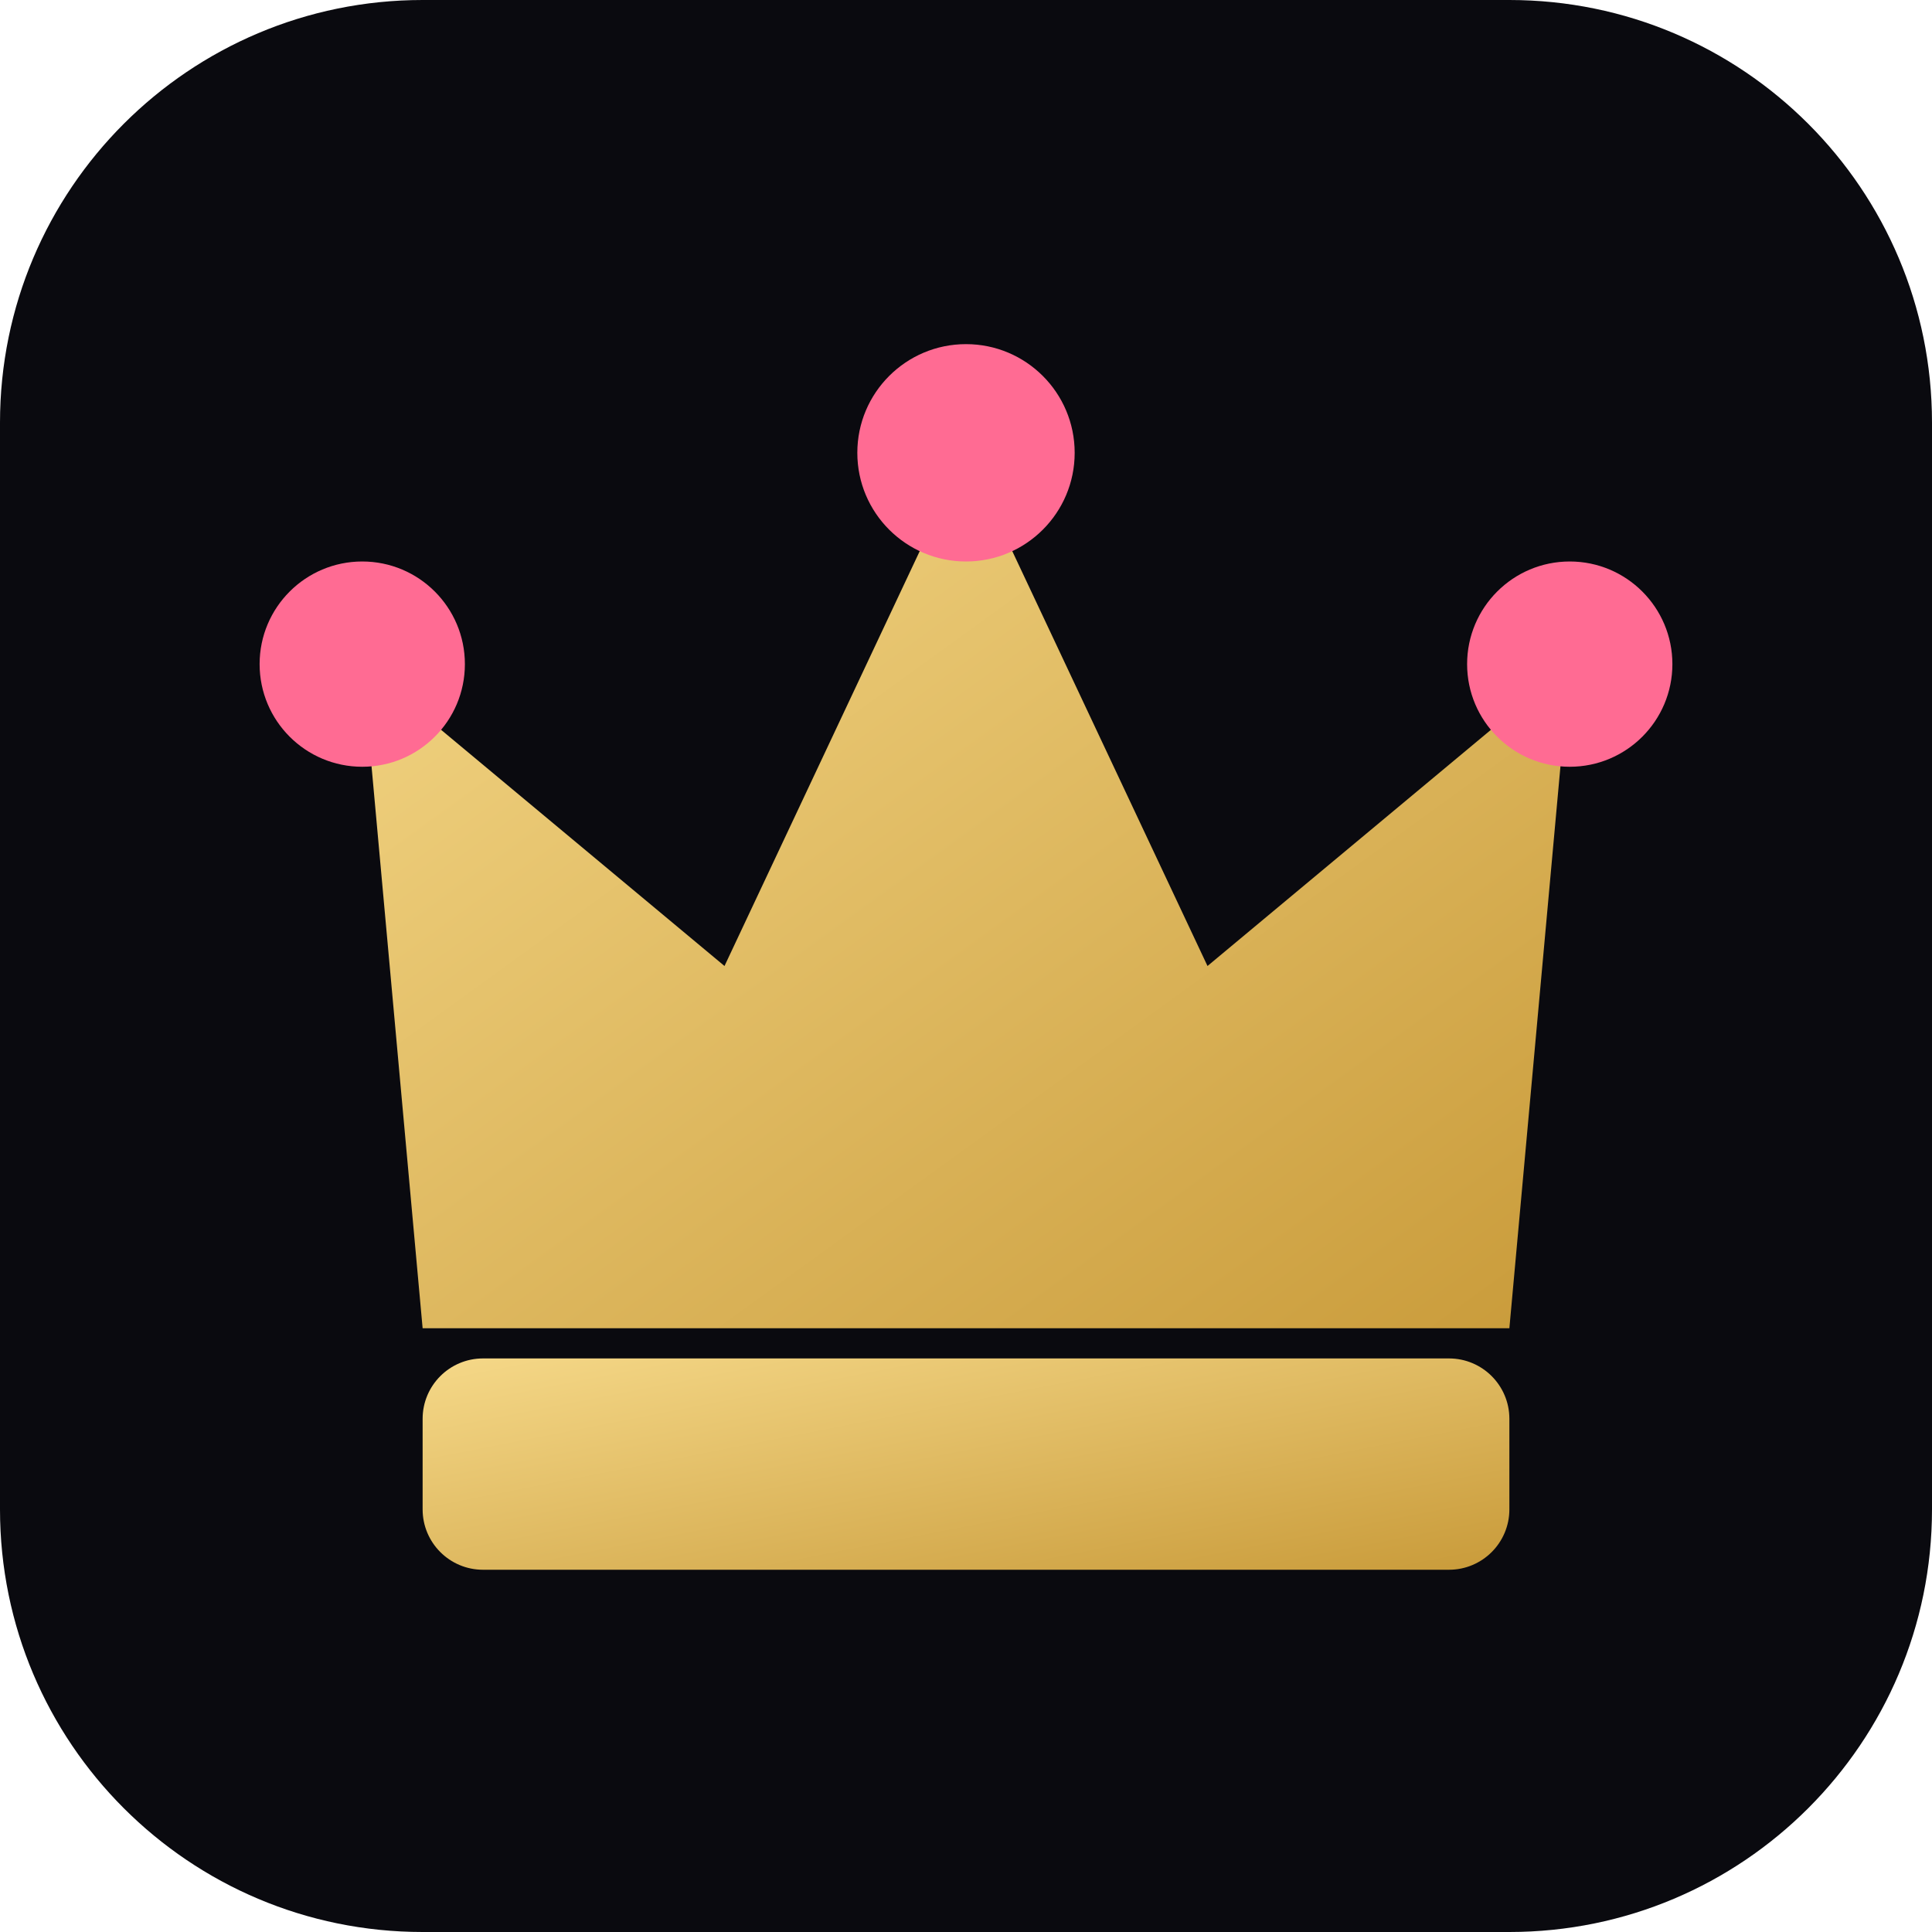
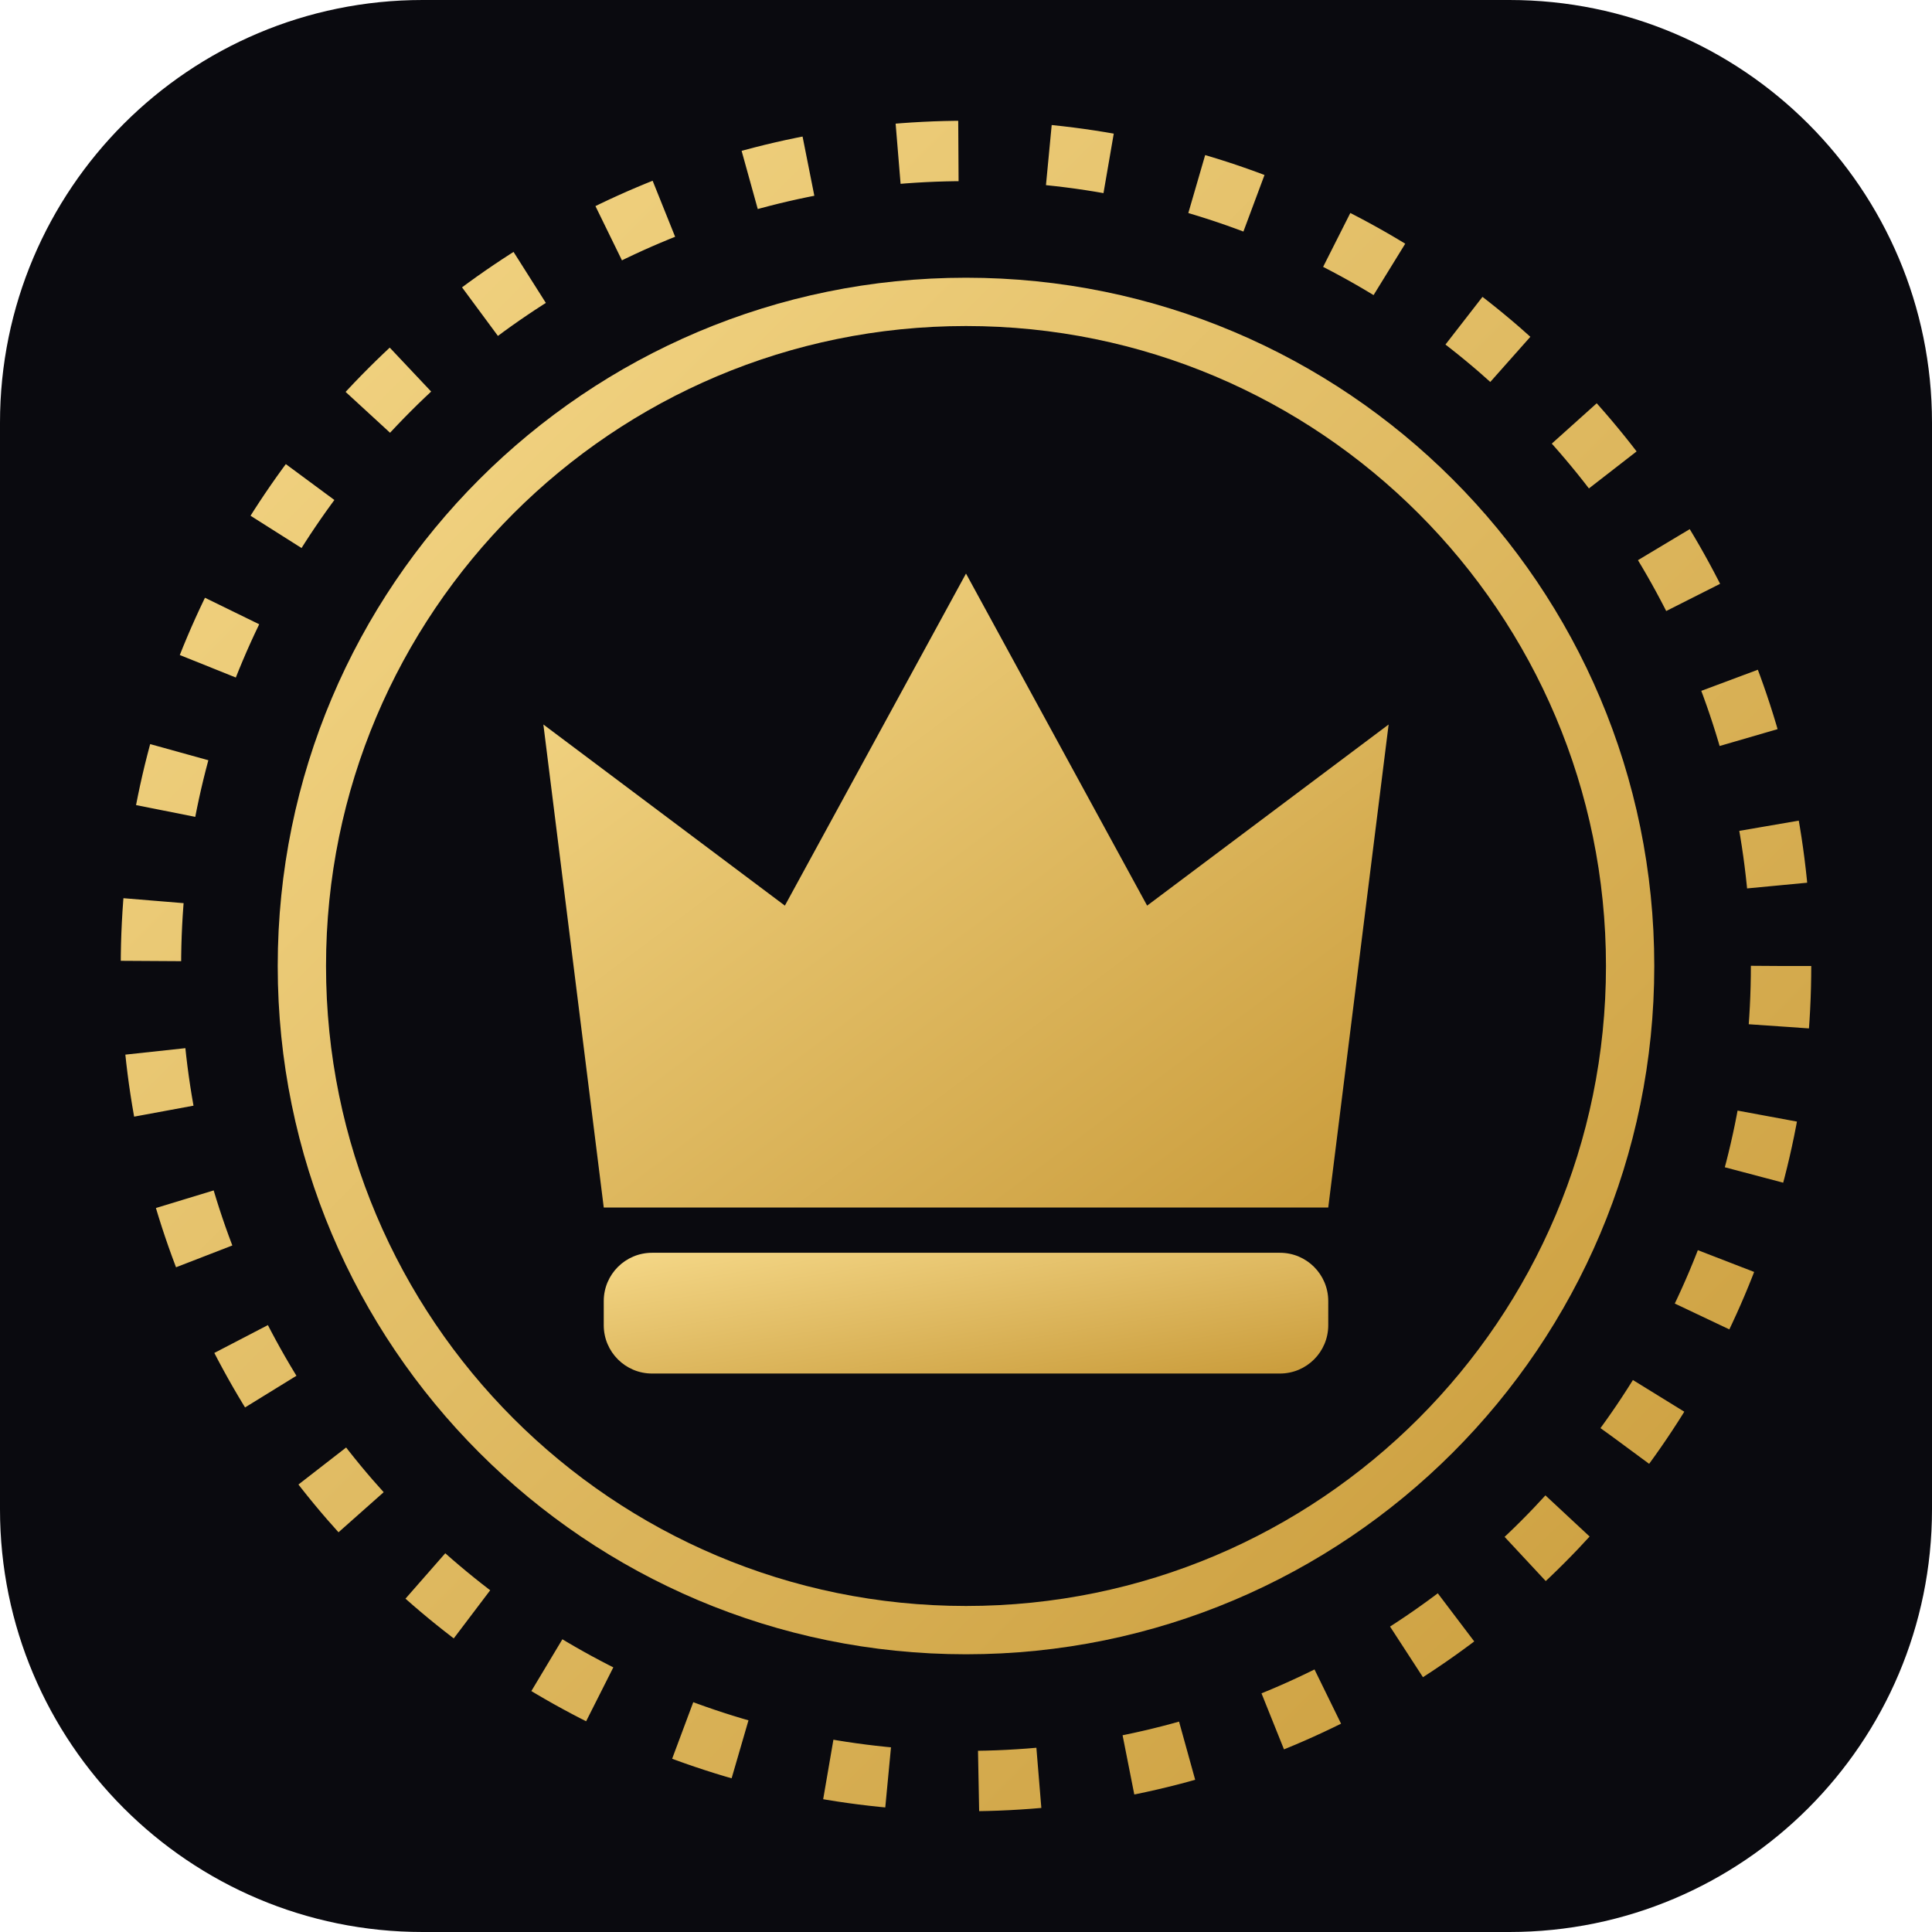
<svg xmlns="http://www.w3.org/2000/svg" viewBox="0 0 64 64" width="512" height="512">
  <defs>
    <linearGradient id="g" x1="0" y1="0" x2="1" y2="1">
      <stop offset="0" stop-color="#F5D888" />
      <stop offset="1" stop-color="#C99B3A" />
    </linearGradient>
  </defs>
  <rect width="64" height="64" rx="14" fill="#0A0A0F" />
-   <path d="M14 44 L12 22 L24 32 L32 15 L40 32 L52 22 L50 44 Z" fill="url(#g)" />
-   <rect x="14" y="45" width="36" height="7" rx="2" fill="url(#g)" />
-   <circle cx="12" cy="22" r="3.4" fill="#FF6B93" />
-   <circle cx="32" cy="15" r="3.6" fill="#FF6B93" />
-   <circle cx="52" cy="22" r="3.4" fill="#FF6B93" />
+   <circle cx="32" cy="32" r="27" fill="none" stroke="url(#g)" stroke-width="2" stroke-dasharray="2 3" />
+   <circle cx="32" cy="32" r="22" fill="none" stroke="url(#g)" stroke-width="1.6" />
+   <path d="M20 40 L18 24 L26 30 L32 19 L38 30 L46 24 L44 40 Z" fill="url(#g)" />
+   <rect x="20" y="41.5" width="24" height="4" rx="1.6" fill="url(#g)" />
</svg>
